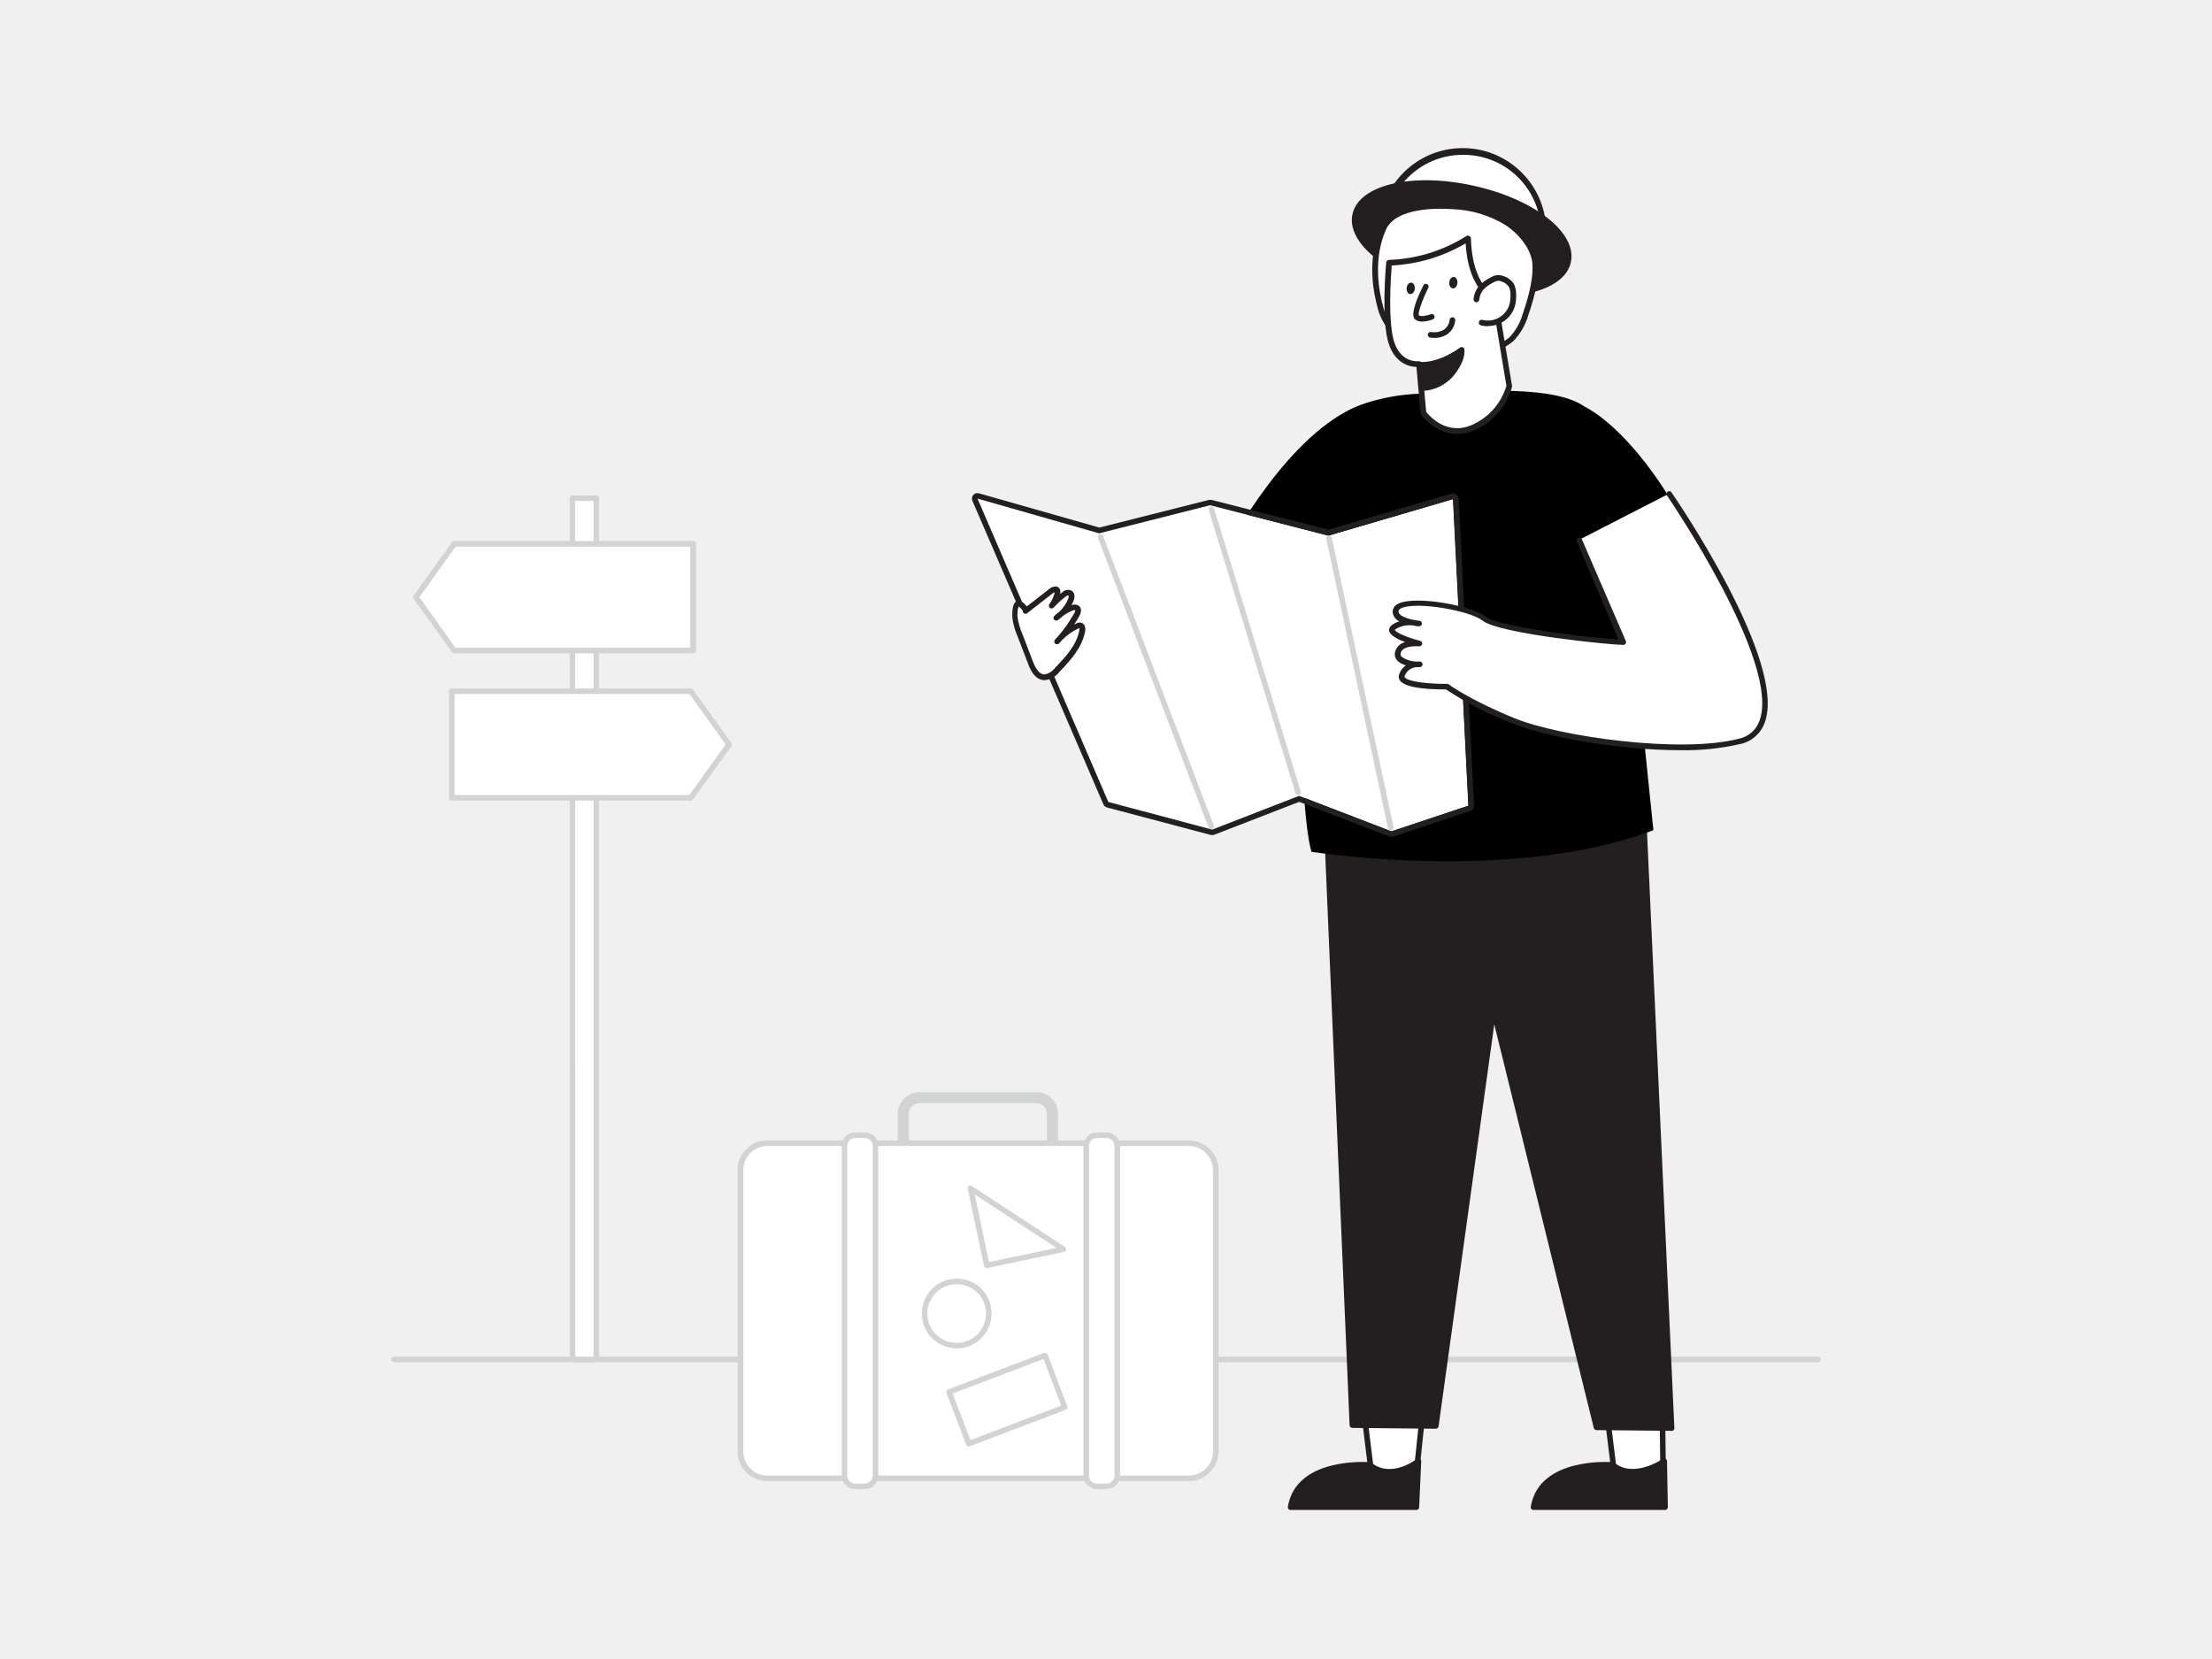
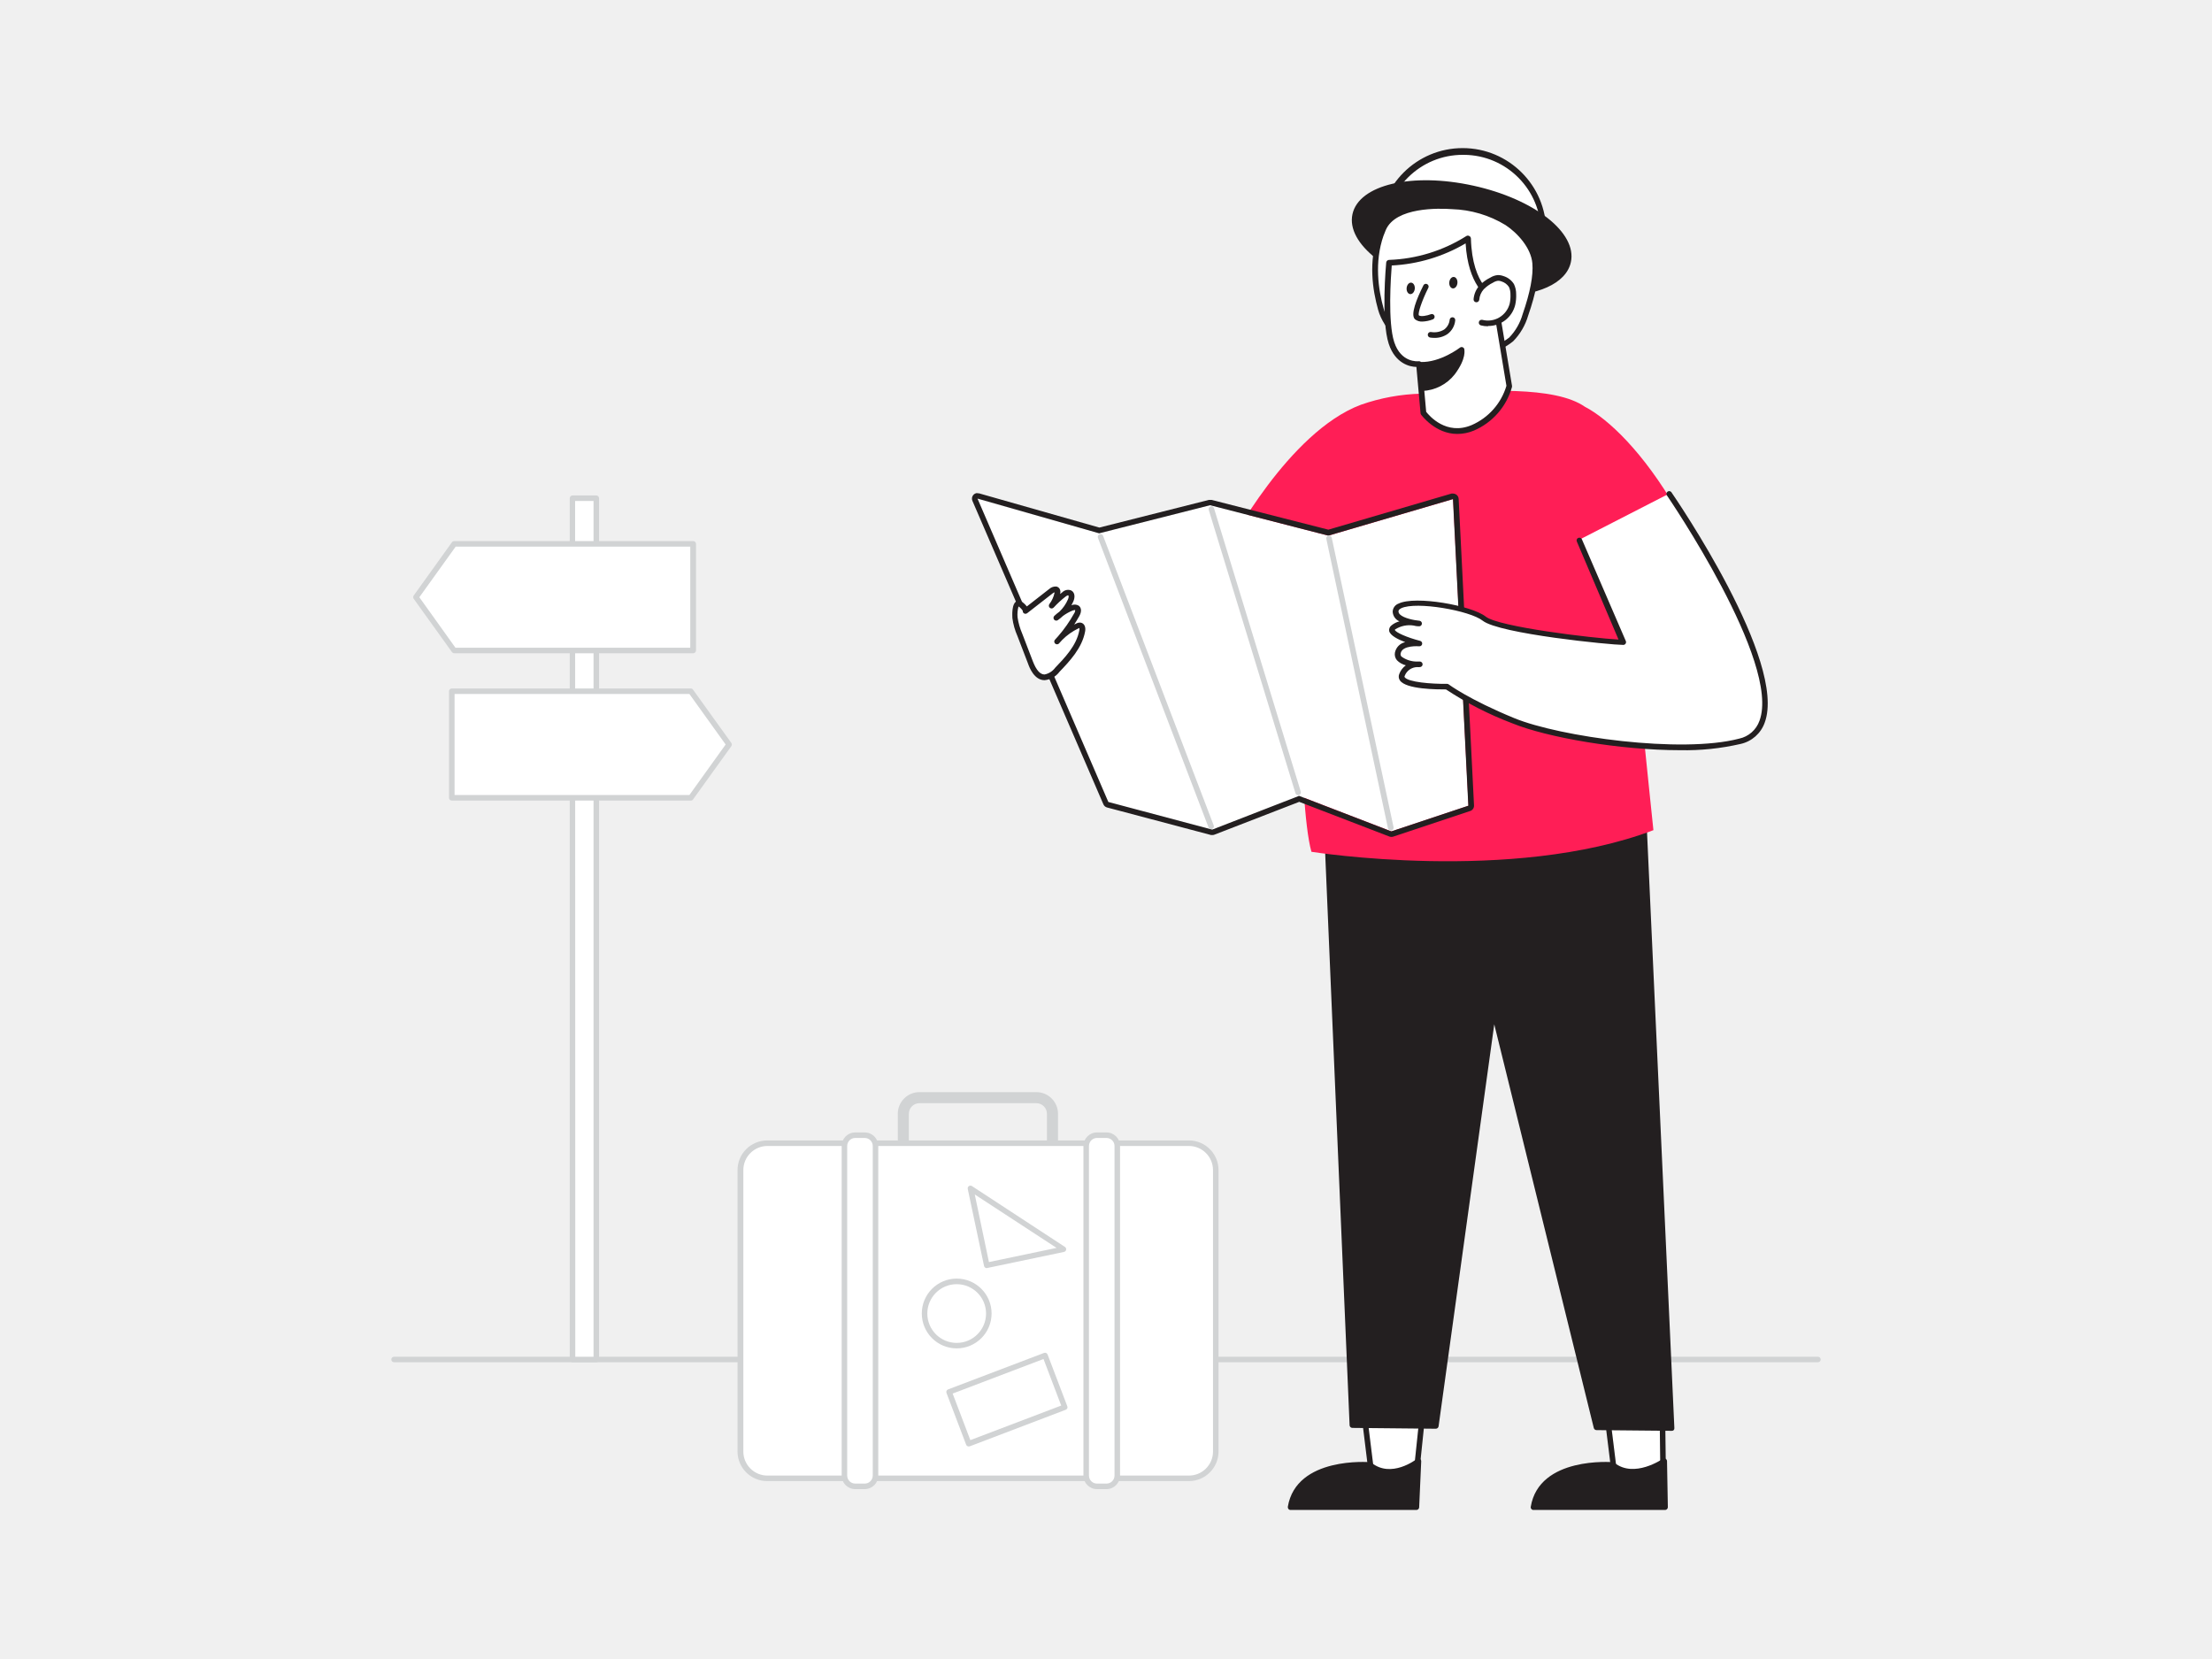
<svg xmlns="http://www.w3.org/2000/svg" viewBox="0 0 400 300">
  <g id="_98_open_map" data-name="#98_open_map">
    <path d="M328.74,246.34H71.26a.5.5,0,0,1,0-1H328.74a.5.5,0,0,1,0,1Z" fill="#d1d3d4" />
    <path d="M190.32,207.73a1,1,0,0,1-1-1v-5.32a1.92,1.92,0,0,0-1.91-1.92H166.26a1.92,1.92,0,0,0-1.91,1.92v5.32a1,1,0,0,1-2,0v-5.32a3.92,3.92,0,0,1,3.91-3.92h21.15a3.92,3.92,0,0,1,3.91,3.92v5.32A1,1,0,0,1,190.32,207.73Z" fill="#d1d3d4" />
    <rect x="133.87" y="206.73" width="85.94" height="60.59" rx="4.85" fill="#fff" />
    <path d="M215,267.83H138.72a5.36,5.36,0,0,1-5.35-5.35v-50.9a5.36,5.36,0,0,1,5.35-5.35H215a5.36,5.36,0,0,1,5.35,5.35v50.9A5.36,5.36,0,0,1,215,267.83Zm-76.23-60.6a4.36,4.36,0,0,0-4.35,4.35v50.9a4.35,4.35,0,0,0,4.35,4.35H215a4.35,4.35,0,0,0,4.35-4.35v-50.9a4.36,4.36,0,0,0-4.35-4.35Z" fill="#d1d3d4" />
    <rect x="152.7" y="205.28" width="5.62" height="63.5" rx="1.95" fill="#fff" />
    <path d="M156.37,269.28h-1.72a2.45,2.45,0,0,1-2.45-2.45v-59.6a2.45,2.45,0,0,1,2.45-2.45h1.72a2.45,2.45,0,0,1,2.45,2.45v59.6A2.45,2.45,0,0,1,156.37,269.28Zm-1.72-63.5a1.45,1.45,0,0,0-1.45,1.45v59.6a1.45,1.45,0,0,0,1.45,1.45h1.72a1.45,1.45,0,0,0,1.45-1.45v-59.6a1.45,1.45,0,0,0-1.45-1.45Z" fill="#d1d3d4" />
    <rect x="196.42" y="205.28" width="5.62" height="63.5" rx="1.95" fill="#fff" />
    <path d="M200.09,269.28h-1.72a2.45,2.45,0,0,1-2.45-2.45v-59.6a2.45,2.45,0,0,1,2.45-2.45h1.72a2.45,2.45,0,0,1,2.45,2.45v59.6A2.45,2.45,0,0,1,200.09,269.28Zm-1.72-63.5a1.45,1.45,0,0,0-1.45,1.45v59.6a1.45,1.45,0,0,0,1.45,1.45h1.72a1.45,1.45,0,0,0,1.45-1.45v-59.6a1.45,1.45,0,0,0-1.45-1.45Z" fill="#d1d3d4" />
    <circle cx="173.01" cy="237.52" r="5.8" fill="#fff" />
    <path d="M173,243.83a6.31,6.31,0,1,1,6.31-6.31A6.31,6.31,0,0,1,173,243.83Zm0-11.61a5.31,5.31,0,1,0,5.31,5.3A5.31,5.31,0,0,0,173,232.22Z" fill="#d1d3d4" />
    <rect x="172.79" y="248.09" width="18.58" height="10" transform="matrix(0.93, -0.36, 0.36, 0.93, -78.09, 81.27)" fill="#fff" />
    <path d="M175.18,261.57a.51.51,0,0,1-.47-.32l-3.55-9.35a.46.46,0,0,1,0-.38.5.5,0,0,1,.28-.27l17.36-6.6a.5.5,0,0,1,.64.29l3.56,9.35a.5.5,0,0,1,0,.38.51.51,0,0,1-.28.26l-17.36,6.61ZM172.27,252l3.2,8.42,16.43-6.25-3.2-8.42Z" fill="#d1d3d4" />
    <polygon points="192.34 225.91 178.44 228.82 175.53 214.93 192.34 225.91" fill="#fff" />
    <path d="M178.44,229.32a.5.5,0,0,1-.49-.39L175,215a.51.51,0,0,1,.21-.52.5.5,0,0,1,.55,0l16.81,11a.5.5,0,0,1-.17.91l-13.9,2.91ZM176.27,216l2.56,12.22,12.23-2.56Z" fill="#d1d3d4" />
    <polygon points="300.23 265.02 295.89 268.76 292.4 266.2 290.84 253.59 300.06 251.58 300.23 265.02" fill="#fff" />
    <path d="M300.06,251.58l.17,13.44-4.34,3.74-3.49-2.56-1.56-12.61,9.22-2m0-1a.76.76,0,0,0-.21,0l-9.22,2a1,1,0,0,0-.78,1.1l1.56,12.61a1,1,0,0,0,.4.68l3.49,2.56a1,1,0,0,0,.59.2,1,1,0,0,0,.66-.25l4.33-3.73a1,1,0,0,0,.35-.77l-.17-13.44a1,1,0,0,0-1-1Z" fill="#231f20" />
    <path d="M301,264.22s-5.41,3.81-9.32.68c0,0-12.87-1.15-14.33,7.65h23.8Z" fill="#231f20" />
    <path d="M301.1,273.05H277.3a.46.46,0,0,1-.38-.18.46.46,0,0,1-.11-.4c1.52-9.15,14.73-8.07,14.86-8.06a.54.54,0,0,1,.27.11c3.57,2.85,8.67-.67,8.73-.71a.5.5,0,0,1,.78.4l.15,8.33a.48.48,0,0,1-.15.36A.47.47,0,0,1,301.1,273.05Zm-23.19-1h22.68l-.12-6.95c-1.68,1-5.76,2.78-9,.29C290.09,265.31,279.64,264.9,277.91,272.05Z" fill="#231f20" />
    <polygon points="255.77 265.02 251.97 268.76 248.48 266.2 246.92 253.59 257.18 251.58 255.77 265.02" fill="#fff" />
    <path d="M257.18,251.58,255.77,265l-3.8,3.74-3.49-2.56-1.56-12.61,10.26-2m0-1-.2,0-10.25,2a1,1,0,0,0-.8,1.1l1.55,12.61a1,1,0,0,0,.41.68l3.49,2.56a1,1,0,0,0,.59.2,1,1,0,0,0,.7-.29l3.8-3.73a1,1,0,0,0,.3-.61l1.4-13.44a1,1,0,0,0-.32-.84,1,1,0,0,0-.67-.27Zm0,2Z" fill="#231f20" />
    <polygon points="297.15 145.58 302.31 258.25 288.69 258.11 270.09 182.56 259.66 257.82 244.57 257.67 239.84 146.86 297.15 145.58" fill="#231f20" />
    <path d="M302.31,258.74h0l-13.62-.13a.51.51,0,0,1-.48-.38l-18-73-10.07,72.7a.51.51,0,0,1-.5.43h0l-15.1-.15a.5.5,0,0,1-.49-.48l-4.73-110.81a.47.47,0,0,1,.13-.36.48.48,0,0,1,.35-.16l57.32-1.28h0a.5.5,0,0,1,.49.48l5.17,112.66a.47.47,0,0,1-.14.37A.48.48,0,0,1,302.31,258.74Zm-13.23-1.13,12.71.13-5.12-111.65-56.32,1.25,4.7,109.84,14.18.14,10.37-74.83a.49.49,0,0,1,.47-.43.5.5,0,0,1,.51.38Z" fill="#231f20" />
    <circle cx="264.57" cy="41.96" r="14.52" fill="#fff" />
    <path d="M264.57,57h-.15a15.11,15.11,0,1,1,.15,0Zm0-29a14,14,0,0,0-.13,28h.14a14,14,0,0,0,.14-28Z" fill="#231f20" />
    <ellipse cx="264.32" cy="43.09" rx="9.22" ry="19.72" transform="translate(165.38 291.95) rotate(-77.58)" fill="#231f20" />
    <path d="M270.81,53.56a40.49,40.49,0,0,1-8.58-1c-11.07-2.44-18.83-8.52-17.66-13.84s10.77-7.58,21.84-5.15,18.83,8.53,17.65,13.85C283.21,51.31,277.9,53.56,270.81,53.56Zm-13-19.94c-6.58,0-11.55,2-12.29,5.33-1,4.7,6.54,10.38,16.89,12.66s19.62.31,20.65-4.39h0c1-4.69-6.54-10.37-16.89-12.65A38.91,38.91,0,0,0,257.84,33.62Z" fill="#231f20" />
    <path d="M249.7,42.38c.13-.37.28-.74.43-1.1,1.78-4.08,8.73-4.33,12.47-4.07a20.57,20.57,0,0,1,9.94,3c2.35,1.55,4.83,4.36,5.08,7.31s-.84,6.68-1.78,9.41a10.53,10.53,0,0,1-2.58,4.43,10.74,10.74,0,0,1-4.54,2.16c-3.52.95-7.31,1.4-10.79.29s-7.17-4.21-8.22-7.94A22.63,22.63,0,0,1,249.7,42.38Z" fill="#fff" />
    <path d="M262.36,65a15.27,15.27,0,0,1-4.58-.67c-4-1.28-7.56-4.69-8.57-8.3s-1.78-8.7,0-13.77h0c.13-.38.28-.76.44-1.13,2.07-4.77,10.46-4.56,13-4.38a20.81,20.81,0,0,1,10.2,3c2.27,1.5,5,4.41,5.31,7.69.2,2.33-.41,5.57-1.82,9.63a11.08,11.08,0,0,1-2.71,4.64A11.34,11.34,0,0,1,268.85,64,25,25,0,0,1,262.36,65Zm-12.17-22.4c-1.69,4.82-.93,9.81,0,13.15s4.17,6.41,7.89,7.59c2.9.92,6.34.82,10.49-.3a10.51,10.51,0,0,0,4.34-2,10,10,0,0,0,2.43-4.22c1.36-3.92,1.95-7,1.76-9.2-.23-2.73-2.61-5.44-4.85-6.92a19.72,19.72,0,0,0-9.7-2.88c-2.35-.17-10.15-.39-11.95,3.76-.15.35-.29.7-.42,1.06Z" fill="#231f20" />
-     <path d="M294.35,102.44l8.85-10.28c-6.07-10.46-12.41-16.43-16.61-18.61-5.45-3.77-18-3-29.62-2.36a35.57,35.57,0,0,0-10.87,2c-13.13,4.91-23.9,25.5-23.9,25.5l12.68,6.11s-.27,40.42,2.27,49.23c0,0,36.27,5.78,61.84-3.91C299,150.16,294.34,105.89,294.35,102.44Z" fill="#000000" />
+     <path d="M294.35,102.44l8.85-10.28c-6.07-10.46-12.41-16.43-16.61-18.61-5.45-3.77-18-3-29.62-2.36a35.57,35.57,0,0,0-10.87,2c-13.13,4.91-23.9,25.5-23.9,25.5l12.68,6.11s-.27,40.42,2.27,49.23c0,0,36.27,5.78,61.84-3.91C299,150.16,294.34,105.89,294.35,102.44Z" fill="#ff1e56" />
    <path d="M256.6,65.83l.79,8.84s3.52,5,8.94,2.68a11.66,11.66,0,0,0,6.61-7.55l-2.65-15.88s-4.54-1.55-4.79-10.82a28.29,28.29,0,0,1-14.3,4.42s-1,10.25.43,14.5S256.6,65.83,256.6,65.83Z" fill="#fff" />
    <path d="M263.52,78.47c-4,0-6.52-3.46-6.55-3.5a.58.58,0,0,1-.09-.25l-.75-8.37c-1.14,0-3.82-.58-5-4.17-1.41-4.3-.5-14.29-.46-14.71a.53.53,0,0,1,.5-.47,28,28,0,0,0,14-4.32.51.51,0,0,1,.53,0,.53.53,0,0,1,.29.45c.23,8.73,4.4,10.33,4.44,10.34a.51.51,0,0,1,.34.4l2.65,15.89a.46.46,0,0,1,0,.2,12.09,12.09,0,0,1-6.91,7.91A7.77,7.77,0,0,1,263.52,78.47Zm-5.62-4c.54.7,3.64,4.33,8.22,2.4a11.23,11.23,0,0,0,6.29-7.1l-2.58-15.5c-1-.51-4.36-2.74-4.8-10.26a29.17,29.17,0,0,1-13.36,4c-.16,2-.73,10.25.45,13.85,1.23,3.78,4.29,3.48,4.42,3.46a.54.54,0,0,1,.39.11.6.6,0,0,1,.19.36Z" fill="#231f20" />
    <path d="M266.94,54.18a3.77,3.77,0,0,1,.93-2.17,6.74,6.74,0,0,1,1.81-1.32,2.77,2.77,0,0,1,1.16-.4,2.1,2.1,0,0,1,.85.16,2.91,2.91,0,0,1,1.59,1.2,3.48,3.48,0,0,1,.33,1.6,6.63,6.63,0,0,1-.15,1.78,4.53,4.53,0,0,1-5.53,3.29" fill="#fff" />
    <path d="M269.06,59a5,5,0,0,1-1.27-.16.51.51,0,0,1-.36-.63.52.52,0,0,1,.63-.37,4,4,0,0,0,3.05-.43A4.1,4.1,0,0,0,273,54.91a6.58,6.58,0,0,0,.14-1.65,3.21,3.21,0,0,0-.27-1.36,2.48,2.48,0,0,0-1.32-1,1.65,1.65,0,0,0-.65-.13,2.23,2.23,0,0,0-.93.35,6,6,0,0,0-1.67,1.2,3.19,3.19,0,0,0-.8,1.87.53.53,0,0,1-.56.47.51.51,0,0,1-.47-.55,4.24,4.24,0,0,1,1.06-2.48,6.94,6.94,0,0,1,1.95-1.42,3.07,3.07,0,0,1,1.37-.47,3,3,0,0,1,1.05.19,3.39,3.39,0,0,1,1.87,1.44,4.11,4.11,0,0,1,.4,1.84,7.36,7.36,0,0,1-.17,1.92,5,5,0,0,1-4.9,3.82Z" fill="#231f20" />
    <path d="M257.2,70.19a7.42,7.42,0,0,0,5.46-2.81c2.09-2.8,1.65-4.15,1.65-4.15s-3.64,2.84-7.46,2.7Z" fill="#231f20" />
    <path d="M257.2,70.69a.5.5,0,0,1-.5-.46L256.36,66a.52.52,0,0,1,.13-.38.47.47,0,0,1,.38-.16c3.58.13,7.1-2.57,7.14-2.6a.48.48,0,0,1,.45-.08.52.52,0,0,1,.33.32c0,.17.45,1.68-1.73,4.6a7.88,7.88,0,0,1-5.86,3Zm.19-4.26.26,3.23a6.9,6.9,0,0,0,4.61-2.58,8.12,8.12,0,0,0,1.51-2.87A13.33,13.33,0,0,1,257.39,66.43Z" fill="#231f20" />
    <path d="M257.81,51.88s-2.4,4.8-1.6,5.48,2.71-.07,2.71-.07" fill="#fff" />
    <path d="M257.2,58.15a2,2,0,0,1-1.31-.4c-.91-.78.3-3.74,1.48-6.09a.5.5,0,1,1,.89.44c-1.1,2.2-1.89,4.5-1.69,4.92.35.29,1.49.07,2.17-.2a.5.5,0,1,1,.37.93A5.76,5.76,0,0,1,257.2,58.15Z" fill="#231f20" />
    <path d="M258.69,60.55s3.44.65,3.93-2.66" fill="#fff" />
    <path d="M259.37,61.1a5.27,5.27,0,0,1-.77-.06.5.5,0,1,1,.19-1,3.42,3.42,0,0,0,2.36-.45,2.53,2.53,0,0,0,1-1.79.5.5,0,0,1,1,.15,3.47,3.47,0,0,1-1.4,2.46A4.06,4.06,0,0,1,259.37,61.1Z" fill="#231f20" />
    <ellipse cx="262.83" cy="51.12" rx="1.04" ry="0.74" transform="translate(188.8 308.44) rotate(-84.96)" fill="#231f20" />
    <ellipse cx="255.12" cy="52.15" rx="1.04" ry="0.74" transform="translate(180.74 301.7) rotate(-84.96)" fill="#231f20" />
    <polygon points="262.77 90.25 240.23 96.86 218.85 91.36 198.79 96.44 176.76 90.16 200.45 145.05 219.24 150.02 234.94 143.92 251.62 150.34 265.55 145.7 262.77 90.25" fill="#fff" />
    <path d="M176.76,90.16l22,6.28,20.06-5.08,21.38,5.5,22.54-6.61,2.78,55.45-13.93,4.64-16.68-6.42-15.7,6.1-18.79-5L176.76,90.16m0-1a1,1,0,0,0-.75.34,1,1,0,0,0-.17,1.06l23.69,54.89a1,1,0,0,0,.67.57L219,151a1.07,1.07,0,0,0,.25,0,.94.94,0,0,0,.37-.07L234.94,145l16.32,6.28a1.13,1.13,0,0,0,.36.06.86.86,0,0,0,.32-.05l13.93-4.64a1,1,0,0,0,.68-1L263.77,90.2a1,1,0,0,0-.42-.76,1.05,1.05,0,0,0-.58-.19,1.26,1.26,0,0,0-.28,0l-22.28,6.53L219.1,90.4a1.18,1.18,0,0,0-.25,0,.69.69,0,0,0-.25,0l-19.8,5L177,89.2a1.26,1.26,0,0,0-.27,0Z" fill="#231f20" />
    <path d="M251.48,150.19a.5.5,0,0,1-.49-.4L239.84,97.44a.5.5,0,0,1,.38-.6.52.52,0,0,1,.6.39L252,149.58a.5.5,0,0,1-.38.6Z" fill="#d1d3d4" />
    <path d="M234.74,143.8a.51.51,0,0,1-.48-.36L218.58,92.2a.51.51,0,0,1,.33-.63.5.5,0,0,1,.62.33l15.69,51.25a.51.51,0,0,1-.33.63Z" fill="#d1d3d4" />
    <path d="M219,149.94a.48.48,0,0,1-.46-.32l-20-52.36a.5.5,0,0,1,.94-.35l20,52.36a.5.5,0,0,1-.29.64A.57.57,0,0,1,219,149.94Z" fill="#d1d3d4" />
    <path d="M183.51,111.63a12.1,12.1,0,0,0,.87,3.11l1.92,5c.48,1.24,1.25,2.7,2.58,2.71a3.4,3.4,0,0,0,2.28-1.36c2-2,4-4.24,4.5-7,.08-.4,0-.94-.37-1a.78.78,0,0,0-.51.11,10.9,10.9,0,0,0-3.69,2.87,24.71,24.71,0,0,0,3.58-4.91c.22-.39.39-1,0-1.24a1,1,0,0,0-.87,0,8.38,8.38,0,0,0-2.82,1.76,7.39,7.39,0,0,0,2.55-3.12c.2-.46.29-1.13-.16-1.37s-.77.06-1.08.31a16.21,16.21,0,0,0-2.16,2,5.47,5.47,0,0,0,1-2.24.72.72,0,0,0,0-.54c-.23-.34-.76-.11-1.09.14l-4.6,3.59c.21-.16-.92-1.47-1.36-1.35C183.43,109.24,183.46,111.18,183.51,111.63Z" fill="#fff" />
    <path d="M188.9,123h0c-1.88,0-2.75-2.29-3-3l-1.92-5a11.81,11.81,0,0,1-.91-3.24h0c0-.29-.22-2.78.92-3.1.62-.17,1.34.55,1.7,1l4.09-3.19a1.72,1.72,0,0,1,1.22-.41.88.88,0,0,1,.6.39,1.15,1.15,0,0,1,.11.91.09.09,0,0,1,0,.05l.37-.29a1.48,1.48,0,0,1,1.62-.35c.72.37.71,1.28.39,2a7.18,7.18,0,0,1-.34.68,1.43,1.43,0,0,1,1.31.07c.51.38.56,1.08.11,1.89-.29.52-.59,1-.92,1.53l.38-.19a1.28,1.28,0,0,1,.84-.15c.61.14.91.78.75,1.61-.56,3-2.81,5.37-4.62,7.26A3.84,3.84,0,0,1,188.9,123ZM184,111.58a11.65,11.65,0,0,0,.85,3l1.92,5c.62,1.6,1.31,2.38,2.11,2.39a3.13,3.13,0,0,0,1.92-1.21c1.72-1.8,3.86-4,4.37-6.75a.85.85,0,0,0,0-.46l-.15.08a10.62,10.62,0,0,0-2.93,2.08c-.2.23-.41.46-.62.68a.5.5,0,0,1-.74-.66c.2-.24.41-.47.63-.7a24.28,24.28,0,0,0,2.89-4.13.92.92,0,0,0,.17-.6h0s-.08,0-.4.08a8,8,0,0,0-1.8,1,9.32,9.32,0,0,1-.9.74.5.5,0,0,1-.63-.78,8.85,8.85,0,0,1,.89-.73,6.86,6.86,0,0,0,1.54-2.22c.16-.35.15-.68.07-.72s-.22,0-.55.25a17.32,17.32,0,0,0-2.09,1.93.5.5,0,0,1-.77-.64,5,5,0,0,0,.91-2,.44.44,0,0,0,0-.1,1.08,1.08,0,0,0-.35.2l-4.6,3.58h0a.5.5,0,0,1-.7-.09.55.55,0,0,1-.1-.37,2.79,2.79,0,0,0-.76-.77,5.64,5.64,0,0,0-.17,2Zm1.12-1.56Zm-1-.47Z" fill="#231f20" />
    <path d="M301.82,89.27s28.06,40.79,12.81,44.79c-10.61,2.79-32.56-.29-41-3.72s-12-6.17-12-6.17-9,.13-8.15-2.11a3,3,0,0,1,3.21-1.9s-4.32,0-4-2.08,3.89-1.69,3.89-1.69-6.21-1.61-4.71-3,4.66-.69,4.66-.69-4.23-.38-4.24-2.18c0-3.07,13.27-.91,16,1.27s22.3,4.26,25.13,4.28l-7.85-18.46" fill="#fff" />
    <path d="M303.83,135.66c-10.91,0-24.13-2.32-30.35-4.86a60.83,60.83,0,0,1-12-6.13c-1.55,0-7.23,0-8.33-1.63a1.2,1.2,0,0,1-.12-1.16,3.38,3.38,0,0,1,1.19-1.57,3.37,3.37,0,0,1-1.61-.92,1.66,1.66,0,0,1-.36-1.39,2.42,2.42,0,0,1,1.86-1.88c-1.36-.51-2.7-1.2-2.9-2a1.05,1.05,0,0,1,.38-1,3.66,3.66,0,0,1,1.48-.76,2,2,0,0,1-1.23-1.73,1.61,1.61,0,0,1,1.06-1.48c3-1.48,13.21.32,15.78,2.36,2.33,1.85,19.24,3.89,24,4.14l-7.54-17.73a.49.49,0,0,1,.26-.65.5.5,0,0,1,.66.26L294,115.92a.5.5,0,0,1-.46.7h0c-2.25,0-22.45-2-25.44-4.39-2.28-1.81-12-3.54-14.72-2.24-.49.24-.49.48-.49.57,0,.82,1.62,1.34,2.91,1.57a9.34,9.34,0,0,1,.93.13.5.5,0,0,1,.39.57.49.49,0,0,1-.54.42c-.12,0-.47,0-.94-.13a4.8,4.8,0,0,0-3.34.69l-.07.08c.08.45,2.26,1.41,4.58,2a.5.5,0,0,1,.36.58.5.5,0,0,1-.54.4s-3.08-.26-3.35,1.29a.64.64,0,0,0,.15.57,4.72,4.72,0,0,0,2.83.9,3.33,3.33,0,0,1,.56,0,.51.51,0,0,1,.43.54.5.5,0,0,1-.5.46,2.09,2.09,0,0,1-.47,0,2.47,2.47,0,0,0-2.27,1.6.2.2,0,0,0,0,.23c.61.89,4.83,1.24,7.65,1.2a.45.45,0,0,1,.31.1s3.66,2.74,11.88,6.11,30.21,6.44,40.64,3.7a5,5,0,0,0,3.68-3.23c3.92-10.54-16.56-40.49-16.77-40.8a.5.5,0,0,1,.82-.56c.86,1.25,21,30.69,16.89,41.71a6,6,0,0,1-4.36,3.84A44.82,44.82,0,0,1,303.83,135.66Z" fill="#231f20" />
    <path d="M256.5,264.22s-4.89,3.81-8.8.68c0,0-12.86-1.15-14.33,7.65h22.76Z" fill="#231f20" />
    <path d="M256.13,273.05H233.37a.49.49,0,0,1-.38-.18.52.52,0,0,1-.11-.4c1.53-9.15,14.74-8.07,14.87-8.06a.54.54,0,0,1,.27.11c3.55,2.84,8-.55,8.17-.69a.5.5,0,0,1,.54-.05.52.52,0,0,1,.27.46l-.37,8.33A.5.5,0,0,1,256.13,273.05Zm-22.15-1h21.68l.3-6.88c-1.63,1-5.3,2.61-8.44.22C246.17,265.31,235.71,264.9,234,272.05Z" fill="#231f20" />
    <rect x="103.53" y="90.09" width="4.3" height="155.75" fill="#fff" />
    <path d="M107.83,246.34h-4.3a.5.5,0,0,1-.5-.5V90.09a.5.5,0,0,1,.5-.5h4.3a.51.51,0,0,1,.5.5V245.84A.5.5,0,0,1,107.83,246.34Zm-3.8-1h3.3V90.59H104Z" fill="#d1d3d4" />
    <polygon points="124.92 144.27 81.7 144.27 81.7 124.99 124.92 124.99 131.84 134.63 124.92 144.27" fill="#fff" />
    <path d="M124.92,144.77H81.7a.5.5,0,0,1-.5-.5V125a.5.5,0,0,1,.5-.5h43.22a.49.49,0,0,1,.4.21l6.93,9.64a.51.51,0,0,1,0,.58l-6.93,9.64A.46.46,0,0,1,124.92,144.77Zm-42.72-1h42.46l6.56-9.14-6.56-9.14H82.2Z" fill="#d1d3d4" />
    <polygon points="82.14 117.63 125.36 117.63 125.36 98.35 82.14 98.35 75.22 107.99 82.14 117.63" fill="#fff" />
    <path d="M125.36,118.13H82.14a.52.52,0,0,1-.41-.21l-6.92-9.64a.53.53,0,0,1,0-.59l6.92-9.64a.51.51,0,0,1,.41-.2h43.22a.5.5,0,0,1,.5.5v19.28A.51.51,0,0,1,125.36,118.13Zm-43-1h42.46V98.85H82.4L75.83,108Z" fill="#d1d3d4" />
  </g>
</svg>
